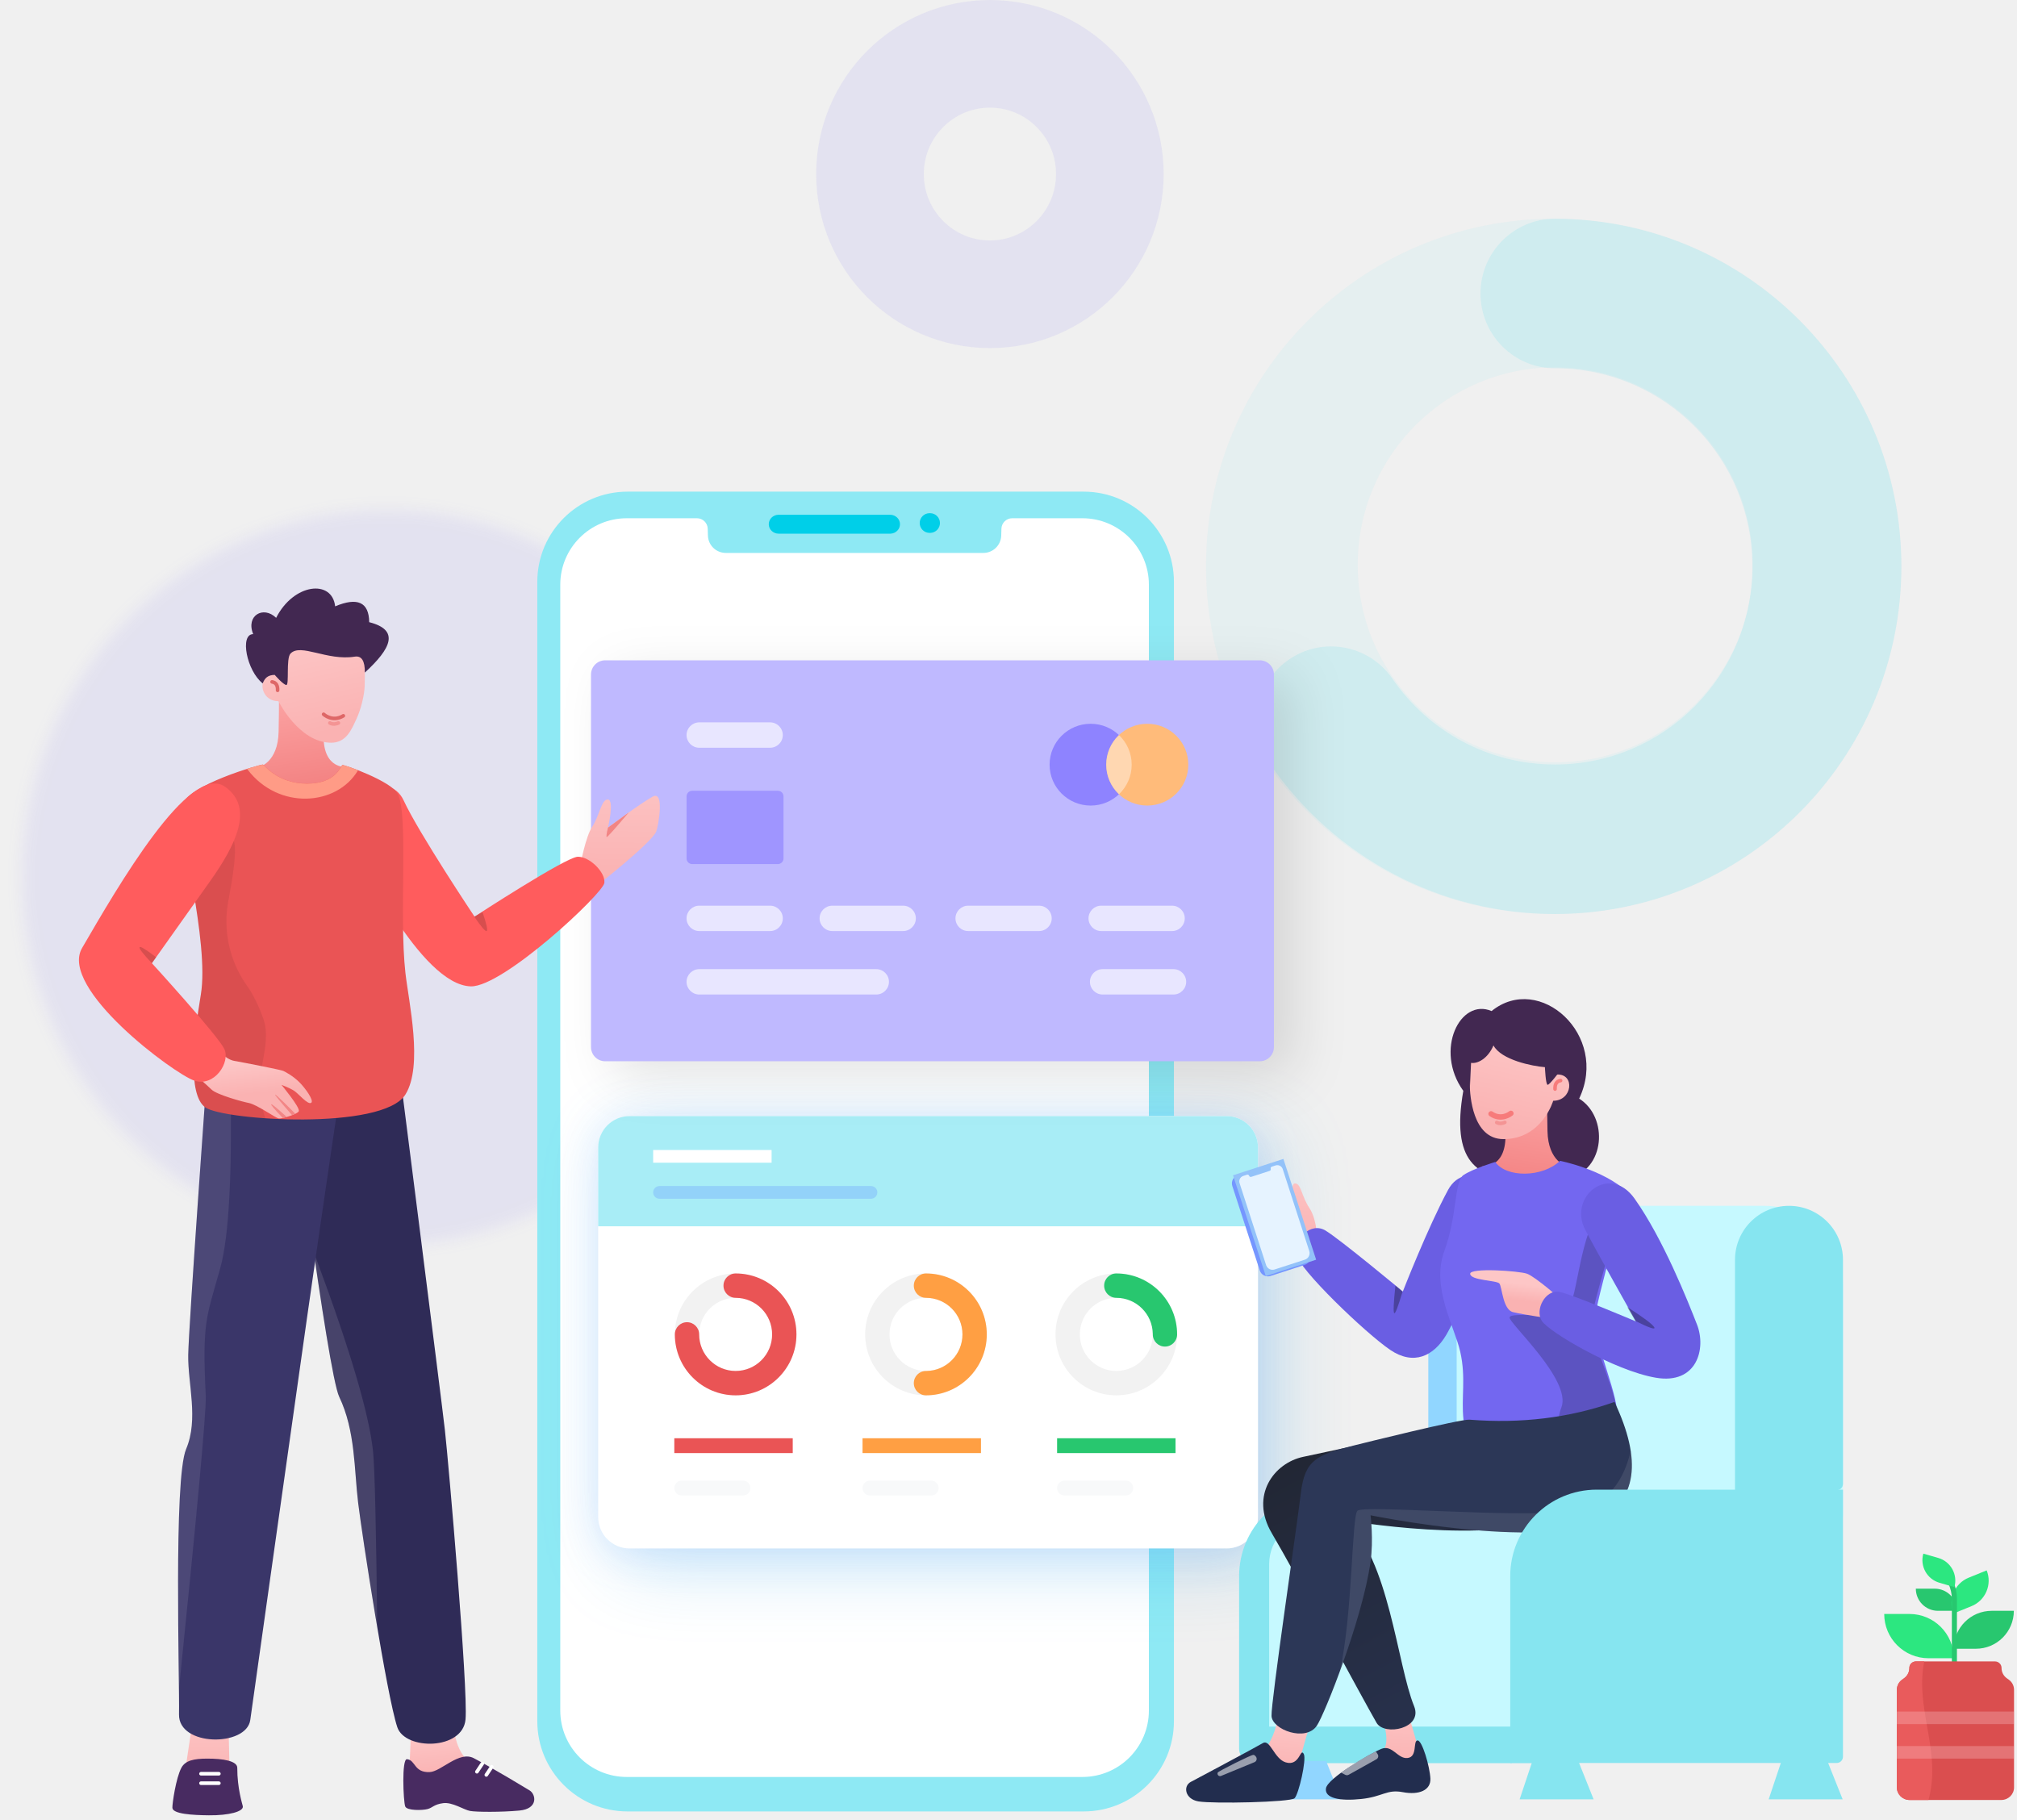
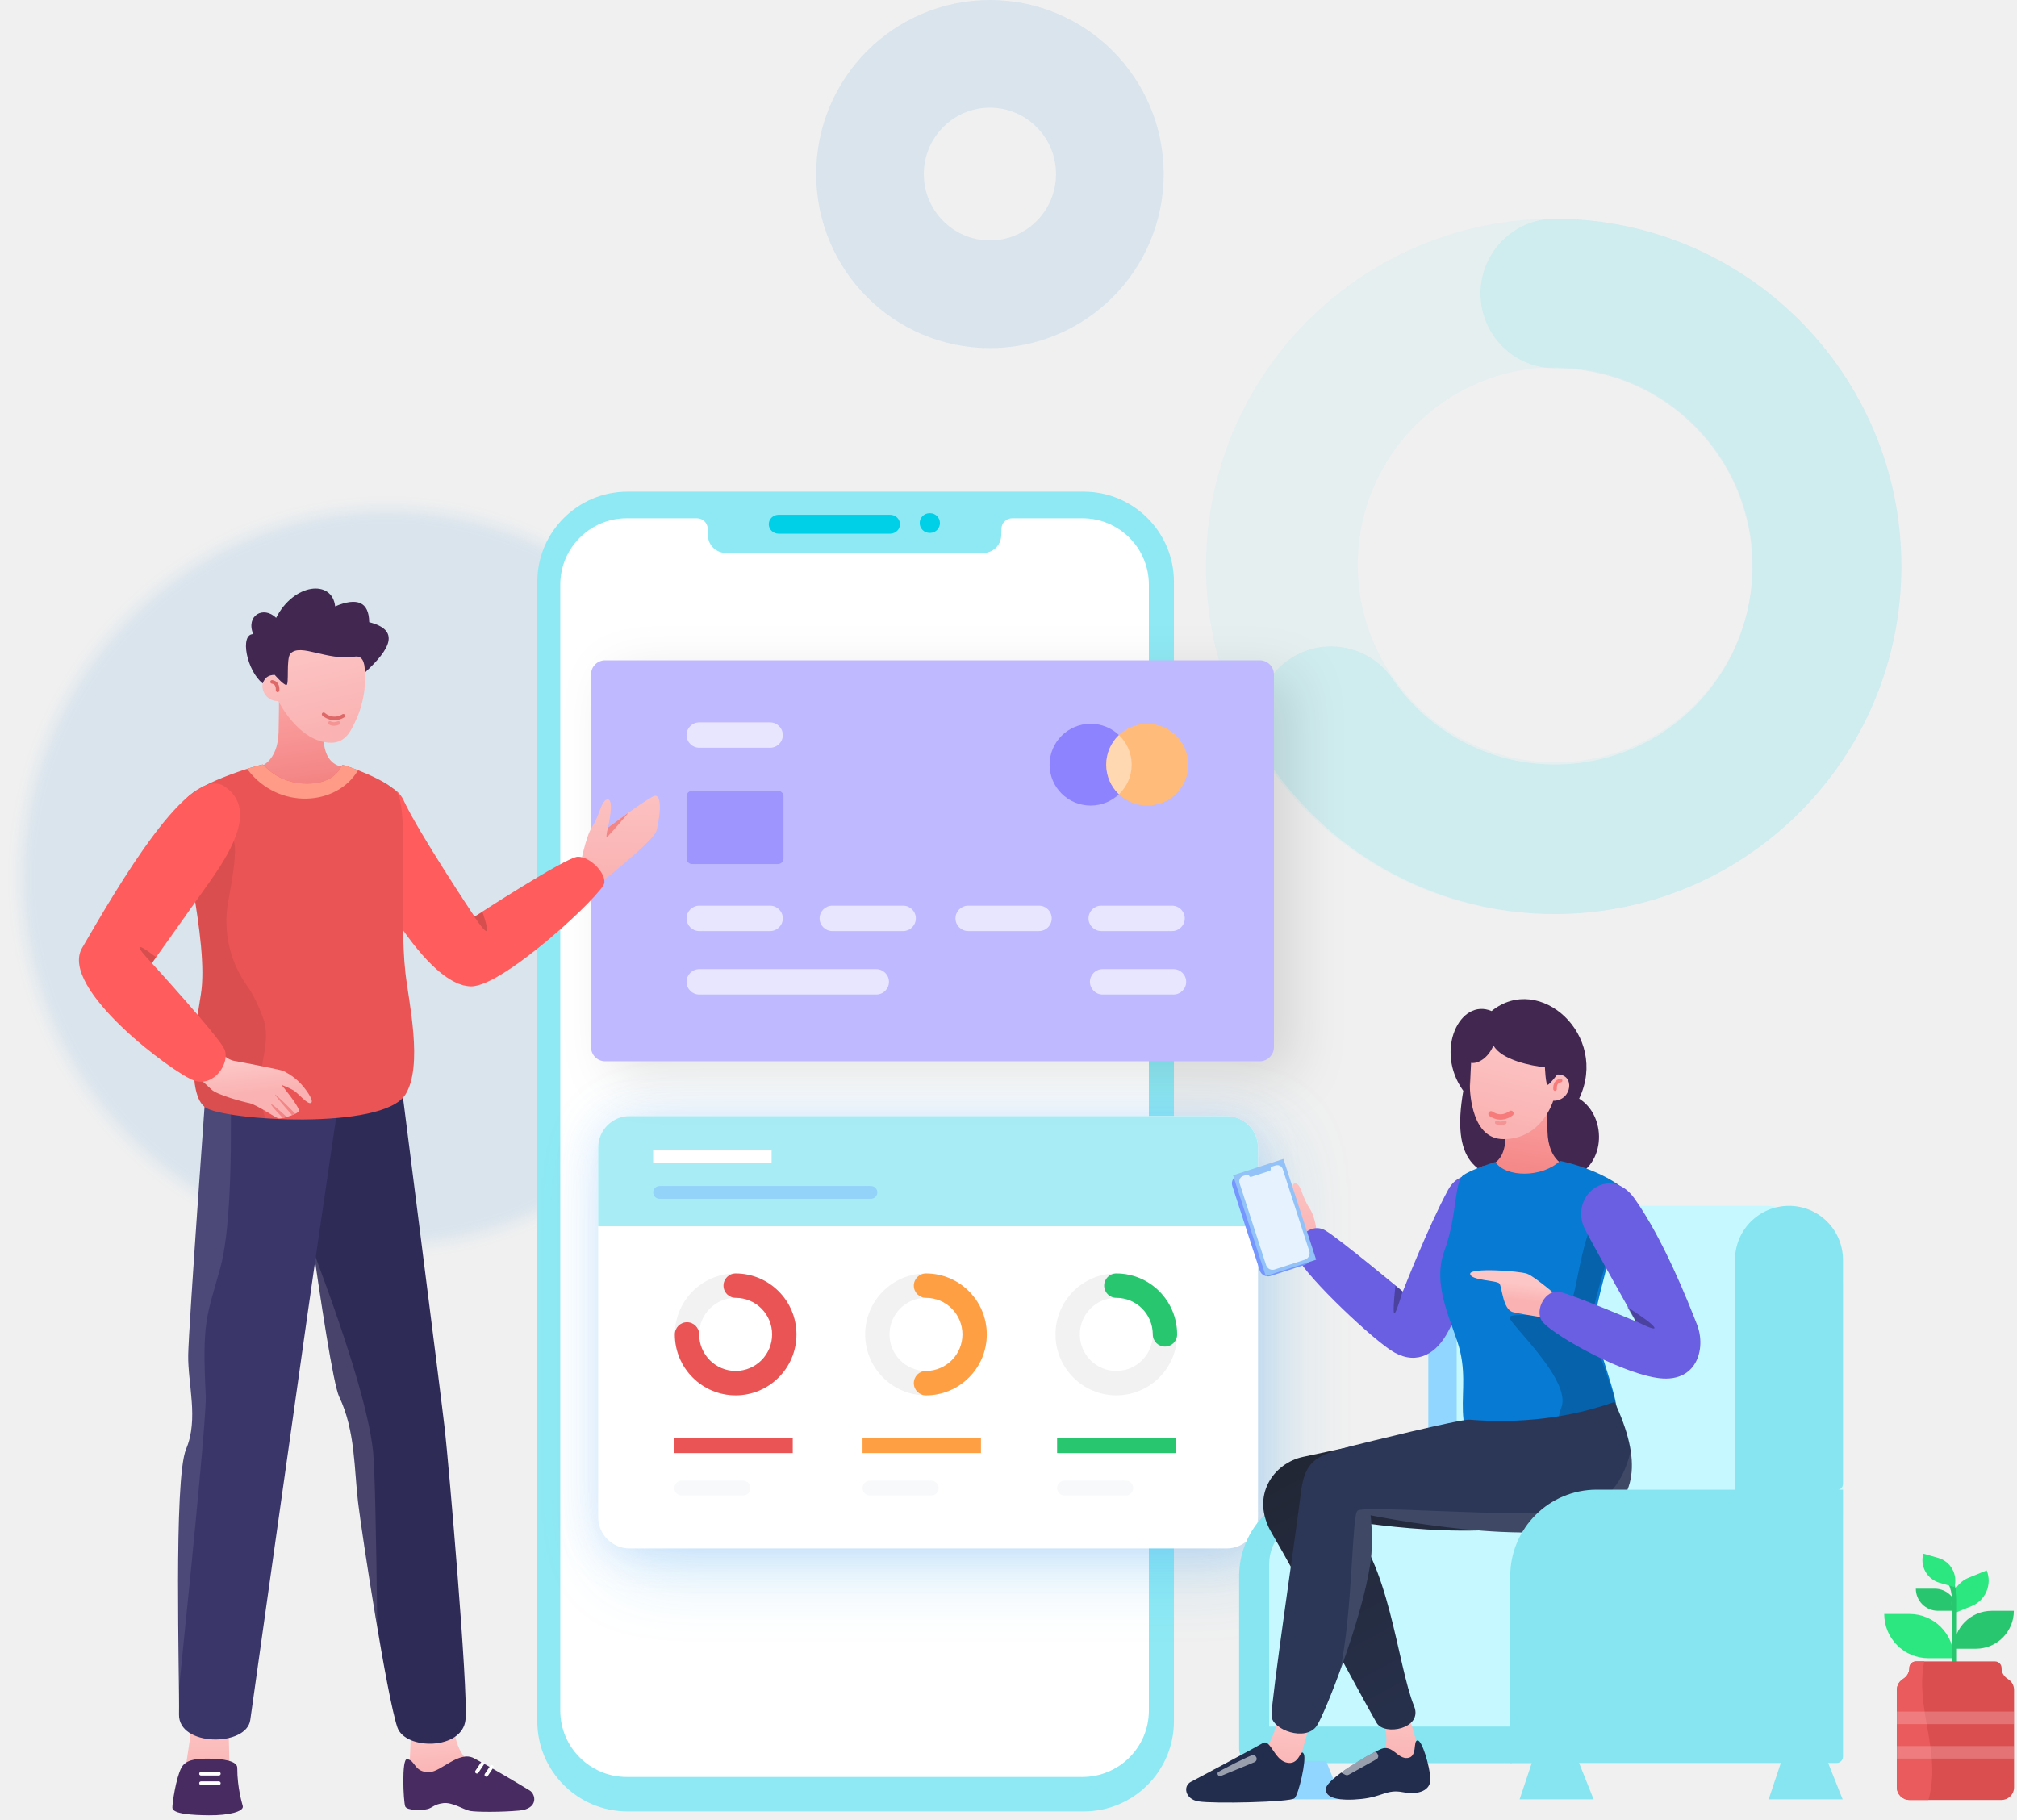
<svg xmlns="http://www.w3.org/2000/svg" xmlns:xlink="http://www.w3.org/1999/xlink" width="562px" height="507px" viewBox="0 0 562 507" version="1.1">
  <defs>
    <filter x="-2.9%" y="-2.9%" width="105.9%" height="105.9%" filterUnits="objectBoundingBox" id="filter-1">
      <feGaussianBlur stdDeviation="2" in="SourceGraphic" />
    </filter>
    <path d="M18.522,0 L38.087,0 C39.71,5.90024691e-16 41.039,1.291 41.086,2.913 L41.142,4.831 C41.219,7.521 43.423,9.661 46.114,9.661 L117.894,9.661 C120.585,9.661 122.788,7.521 122.866,4.831 L122.921,2.913 C122.968,1.291 124.297,2.07451057e-15 125.92,0 L145.486,0 C155.715,-2.00502105e-14 164.008,8.293 164.008,18.522 L164.008,332.223 C164.008,342.452 155.715,350.745 145.486,350.745 L18.522,350.745 C8.293,350.745 -2.29997126e-15,342.452 0,332.223 L0,18.522 C-4.8054561e-15,8.293 8.293,-8.77902741e-15 18.522,0 Z" id="path-2" />
    <path d="M8.757,0 L175.092,0 C179.928,-1.80700981e-14 183.848,3.921 183.848,8.757 L183.848,111.729 C183.848,116.565 179.928,120.486 175.092,120.486 L8.757,120.486 C3.921,120.486 -1.00658751e-14,116.565 0,111.729 L0,8.757 C-5.92265936e-16,3.921 3.921,4.44111258e-15 8.757,0 Z" id="path-4" />
    <filter x="-15.0%" y="-22.8%" width="135.4%" height="153.9%" filterUnits="objectBoundingBox" id="filter-6">
      <feOffset dx="5" dy="5" in="SourceAlpha" result="shadowOffsetOuter1" />
      <feGaussianBlur stdDeviation="10" in="shadowOffsetOuter1" result="shadowBlurOuter1" />
      <feColorMatrix values="0 0 0 0 0.076   0 0 0 0 0.583   0 0 0 0 0.879  0 0 0 0.229 0" type="matrix" in="shadowBlurOuter1" result="shadowMatrixOuter1" />
      <feOffset dx="0" dy="1" in="SourceAlpha" result="shadowOffsetOuter2" />
      <feGaussianBlur stdDeviation="5.5" in="shadowOffsetOuter2" result="shadowBlurOuter2" />
      <feColorMatrix values="0 0 0 0 0.504   0 0 0 0 0.7   0 0 0 0 1  0 0 0 0.234 0" type="matrix" in="shadowBlurOuter2" result="shadowMatrixOuter2" />
      <feMerge>
        <feMergeNode in="shadowMatrixOuter1" />
        <feMergeNode in="shadowMatrixOuter2" />
      </feMerge>
    </filter>
    <path d="M3.944,0 L186.337,0 C188.515,0 190.281,1.771 190.281,3.955 L190.281,107.769 C190.281,109.953 188.515,111.723 186.337,111.723 L3.944,111.723 C1.766,111.723 0,109.953 0,107.769 L0,3.955 C0,1.771 1.766,0 3.944,0 Z" id="path-7" />
    <filter x="-9.5%" y="-17.9%" width="125.2%" height="143.0%" filterUnits="objectBoundingBox" id="filter-8">
      <feOffset dx="6" dy="4" in="SourceAlpha" result="shadowOffsetOuter1" />
      <feGaussianBlur stdDeviation="7" in="shadowOffsetOuter1" result="shadowBlurOuter1" />
      <feColorMatrix values="0 0 0 0 0.019   0 0 0 0 0.019   0 0 0 0 0.019  0 0 0 0.11 0" type="matrix" in="shadowBlurOuter1" />
    </filter>
    <linearGradient x1="42.314%" y1="12.631%" x2="50%" y2="69.62%" id="linearGradient-9">
      <stop stop-color="#FDC6C6" offset="0%" />
      <stop stop-color="#FAB2B2" offset="100%" />
    </linearGradient>
    <linearGradient x1="46.204%" y1="-28.186%" x2="50%" y2="91.05%" id="linearGradient-10">
      <stop stop-color="#FDC6C6" offset="0%" />
      <stop stop-color="#FAB2B2" offset="100%" />
    </linearGradient>
    <linearGradient x1="44.814%" y1="-28.186%" x2="62.813%" y2="121.547%" id="linearGradient-11">
      <stop stop-color="#FFAFAF" offset="0%" />
      <stop stop-color="#F07777" offset="100%" />
    </linearGradient>
    <linearGradient x1="31.713%" y1="-6.922%" x2="55.144%" y2="91.239%" id="linearGradient-12">
      <stop stop-color="#FDC6C6" offset="0%" />
      <stop stop-color="#FAB2B2" offset="100%" />
    </linearGradient>
    <linearGradient x1="45.013%" y1="-28.186%" x2="50%" y2="91.05%" id="linearGradient-13">
      <stop stop-color="#FDC6C6" offset="0%" />
      <stop stop-color="#FAB2B2" offset="100%" />
    </linearGradient>
    <linearGradient x1="42.314%" y1="21.16%" x2="50%" y2="65.142%" id="linearGradient-14">
      <stop stop-color="#FDC6C6" offset="0%" />
      <stop stop-color="#FAB2B2" offset="100%" />
    </linearGradient>
    <linearGradient x1="45.136%" y1="-28.186%" x2="62.017%" y2="121.547%" id="linearGradient-15">
      <stop stop-color="#FFAFAF" offset="0%" />
      <stop stop-color="#F07777" offset="100%" />
    </linearGradient>
    <linearGradient x1="31.713%" y1="-6.211%" x2="55.144%" y2="90.724%" id="linearGradient-16">
      <stop stop-color="#FDC6C6" offset="0%" />
      <stop stop-color="#FAB2B2" offset="100%" />
    </linearGradient>
    <linearGradient x1="42.314%" y1="-3.865%" x2="50%" y2="78.281%" id="linearGradient-17">
      <stop stop-color="#FDC6C6" offset="0%" />
      <stop stop-color="#FAB2B2" offset="100%" />
    </linearGradient>
    <linearGradient x1="28.503%" y1="98.647%" x2="77.061%" y2="9.201%" id="linearGradient-18">
      <stop stop-color="#28324F" offset="0%" />
      <stop stop-color="#222735" offset="100%" />
    </linearGradient>
    <linearGradient x1="44.36%" y1="-28.186%" x2="50%" y2="91.05%" id="linearGradient-19">
      <stop stop-color="#FDC6C6" offset="0%" />
      <stop stop-color="#FAB2B2" offset="100%" />
    </linearGradient>
    <linearGradient x1="42.314%" y1="28.061%" x2="50%" y2="61.519%" id="linearGradient-20">
      <stop stop-color="#FDC6C6" offset="0%" />
      <stop stop-color="#FAB2B2" offset="100%" />
    </linearGradient>
    <linearGradient x1="42.314%" y1="8.533%" x2="50%" y2="71.772%" id="linearGradient-21">
      <stop stop-color="#FDC6C6" offset="0%" />
      <stop stop-color="#FAB2B2" offset="100%" />
    </linearGradient>
    <path d="M5.338,0 L27.313,0 C28.339,0 29.171,0.815 29.171,1.82 L29.171,1.872 C29.171,2.984 29.712,4.03 30.626,4.688 L31.196,5.099 C32.111,5.757 32.651,6.803 32.651,7.915 L32.651,35.125 C32.651,37.055 31.053,38.62 29.082,38.62 L3.568,38.62 C1.598,38.62 1.64410348e-13,37.055 1.64410348e-13,35.125 L1.64410348e-13,7.915 C1.64410348e-13,6.803 0.54,5.757 1.455,5.099 L2.024,4.688 C2.878,4.074 3.405,3.122 3.472,2.094 L3.479,1.82 C3.479,0.815 4.311,0 5.338,0 Z" id="path-22" />
  </defs>
  <g id="📝-Pages-New" stroke="none" stroke-width="1" fill="none" fill-rule="evenodd">
    <g id="Error" transform="translate(-436, -279)">
      <g id="Illustration" transform="translate(442, 294)">
        <g id="Shape">
-           <ellipse id="Oval" fill="#7367F0" opacity="0.1" filter="url(#filter-1)" cx="101.745" cy="229.5" rx="101.745" ry="102.5" />
+           <ellipse id="Oval" fill="#077AD3" opacity="0.1" filter="url(#filter-1)" cx="101.745" cy="229.5" rx="101.745" ry="102.5" />
          <path d="M426.906,45.956 C373.404,45.956 330.032,89.326 330.032,142.826 C330.032,196.326 373.404,239.696 426.906,239.696 C480.408,239.696 523.78,196.326 523.78,142.826 C523.78,89.326 480.408,45.956 426.906,45.956 Z M427.346,87.346 C457.745,87.346 482.388,111.988 482.388,142.386 C482.388,172.784 457.745,197.426 427.346,197.426 C396.947,197.426 372.304,172.784 372.304,142.386 C372.304,111.988 396.947,87.346 427.346,87.346 Z" id="Oval" fill="#00CFE8" fill-rule="nonzero" opacity="0.05" />
-           <ellipse id="Oval" stroke="#7367F0" stroke-width="30" opacity="0.1" cx="269.823" cy="33.5" rx="33.416" ry="33.5" />
+           <ellipse id="Oval" stroke="#077AD3" stroke-width="30" opacity="0.1" cx="269.823" cy="33.5" rx="33.416" ry="33.5" />
          <path d="M427.271,45.956 C480.572,45.956 523.78,89.326 523.78,142.826 C523.78,196.326 480.572,239.696 427.271,239.696 C395.161,239.696 365.687,223.816 347.797,197.796 C341.287,188.326 343.657,175.352 353.091,168.817 C362.43,162.348 375.192,164.615 381.764,173.849 L381.961,174.131 C392.182,188.997 408.951,198.032 427.271,198.032 C457.647,198.032 482.271,173.315 482.271,142.826 C482.271,112.642 458.137,88.116 428.181,87.628 L427.271,87.621 C415.809,87.621 406.517,78.294 406.517,66.788 C406.517,55.283 415.809,45.956 427.271,45.956 Z" id="Path" fill="#00CFE8" fill-rule="nonzero" opacity="0.1" />
        </g>
        <g id="Mobile-Banking-App" transform="translate(16, 122)">
          <g id="Phone3" transform="translate(127.7104, 0)">
            <path d="M25.137,0 L152.247,0 C166.13,-2.55022564e-15 177.384,11.254 177.384,25.137 L177.384,342.625 C177.384,356.508 166.13,367.762 152.247,367.762 L25.137,367.762 C11.254,367.762 -2.32880507e-14,356.508 -2.49882011e-14,342.625 L-2.49882011e-14,25.137 C-2.66883515e-14,11.254 11.254,2.55022564e-15 25.137,0 Z" id="Rectangle" fill="#8EE9F4" />
            <g id="Group-48" transform="translate(6.397456, 7.41094)">
              <mask id="mask-3" fill="white">
                <use xlink:href="#path-2" />
              </mask>
              <use id="Rectangle" fill="#FFFFFF" xlink:href="#path-2" />
              <ellipse id="Oval" fill-opacity="0.549" fill="#E97EFF" mask="url(#mask-3)" cx="62.18" cy="213.477" rx="14.067" ry="14.053" />
              <path d="M24.589,60.217 L140.653,60.217 C143.199,60.217 145.264,62.281 145.264,64.828 C145.264,67.374 143.199,69.439 140.653,69.439 L24.589,69.439 C22.043,69.439 19.978,67.374 19.978,64.828 C19.978,62.281 22.043,60.217 24.589,60.217 Z" id="Rectangle" fill-opacity="0.549" fill="#E97EFF" mask="url(#mask-3)" />
            </g>
            <path d="M98.307,6.438 C99.824,6.438 101.054,7.618 101.054,9.073 C101.054,10.496 99.878,11.655 98.408,11.706 L98.307,11.708 L67.24,11.708 C65.722,11.708 64.492,10.528 64.492,9.073 C64.492,7.65 65.668,6.491 67.139,6.44 L67.24,6.438 L98.307,6.438 Z" id="Path" fill="#00CFE8" fill-rule="nonzero" />
            <path d="M109.441,5.999 C110.958,5.999 112.188,7.228 112.188,8.744 C112.188,10.226 111.012,11.434 109.542,11.487 L109.441,11.488 L109.297,11.488 C107.779,11.488 106.549,10.26 106.549,8.744 C106.549,7.262 107.725,6.054 109.196,6.001 L109.297,5.999 L109.441,5.999 Z" id="Path" fill="#00CFE8" fill-rule="nonzero" />
          </g>
          <g id="BoardPieChart" transform="translate(144.6719, 174)">
            <mask id="mask-5" fill="white">
              <use xlink:href="#path-4" />
            </mask>
            <g id="Rectangle">
              <use fill="black" fill-opacity="1" filter="url(#filter-6)" xlink:href="#path-4" />
              <use fill="#FFFFFF" fill-rule="evenodd" xlink:href="#path-4" />
            </g>
            <polygon id="Rectangle" fill="#A8EDF6" mask="url(#mask-5)" points="-4.125 -4.725 188.562 -4.725 188.562 30.712 -4.125 30.712" />
            <path d="M17.093,19.49 L76.01,19.49 C76.989,19.49 77.782,20.284 77.782,21.262 C77.782,22.241 76.989,23.034 76.01,23.034 L17.093,23.034 C16.114,23.034 15.321,22.241 15.321,21.262 C15.321,20.284 16.114,19.49 17.093,19.49 Z" id="Rectangle" fill="#6FA3FF" opacity="0.366" mask="url(#mask-5)" />
            <rect id="Rectangle" fill="#FFFFFF" mask="url(#mask-5)" x="15.321" y="9.45" width="32.998" height="3.544" />
            <rect id="Rectangle" fill="#EA5455" mask="url(#mask-5)" x="21.213" y="89.774" width="32.998" height="4.134" />
            <path d="M23.28,101.586 L40.359,101.586 C41.501,101.586 42.427,102.512 42.427,103.653 C42.427,104.795 41.501,105.72 40.359,105.72 L23.28,105.72 C22.139,105.72 21.213,104.795 21.213,103.653 C21.213,102.512 22.139,101.586 23.28,101.586 Z" id="Rectangle" fill="#F8F9FA" mask="url(#mask-5)" />
            <rect id="Rectangle" fill="#FF9F43" fill-rule="nonzero" mask="url(#mask-5)" x="73.657" y="89.774" width="32.998" height="4.134" />
            <path d="M75.724,101.586 L92.803,101.586 C93.945,101.586 94.87,102.512 94.87,103.653 C94.87,104.795 93.945,105.72 92.803,105.72 L75.724,105.72 C74.583,105.72 73.657,104.795 73.657,103.653 C73.657,102.512 74.583,101.586 75.724,101.586 Z" id="Rectangle" fill="#F8F9FA" mask="url(#mask-5)" />
            <rect id="Rectangle" fill="#28C76F" mask="url(#mask-5)" x="127.869" y="89.774" width="32.998" height="4.134" />
            <path d="M129.936,101.586 L147.015,101.586 C148.157,101.586 149.082,102.512 149.082,103.653 C149.082,104.795 148.157,105.72 147.015,105.72 L129.936,105.72 C128.794,105.72 127.869,104.795 127.869,103.653 C127.869,102.512 128.794,101.586 129.936,101.586 Z" id="Rectangle" fill="#F8F9FA" mask="url(#mask-5)" />
            <g id="Group-37" mask="url(#mask-5)">
              <g transform="translate(21.21326, 46.65873)" id="Group-5">
                <g transform="translate(0.147314, 0.147654)" />
              </g>
            </g>
            <g id="Group-3" mask="url(#mask-5)">
              <g transform="translate(127.4269, 43.8533)">
                <path d="M16.941,33.96 C26.297,33.96 33.882,26.358 33.882,16.98 C33.882,7.602 26.297,0 16.941,0 C7.585,0 0,7.602 0,16.98 C0,26.358 7.585,33.96 16.941,33.96 Z M16.941,27.168 C11.327,27.168 6.776,22.607 6.776,16.98 C6.776,11.353 11.327,6.792 16.941,6.792 C22.555,6.792 27.106,11.353 27.106,16.98 C27.106,22.607 22.555,27.168 16.941,27.168 Z" id="Oval" fill="#F2F2F2" />
                <path d="M33.882,16.98 C33.882,7.602 26.297,0 16.941,0 C15.07,0 13.553,1.52 13.553,3.396 C13.553,5.272 15.07,6.792 16.941,6.792 C22.491,6.792 27.002,11.25 27.104,16.789 L27.106,16.98 C27.106,18.856 28.623,20.376 30.494,20.376 C32.365,20.376 33.882,18.856 33.882,16.98 Z" id="Path" fill="#28C76F" />
              </g>
            </g>
            <g id="Group-4" mask="url(#mask-5)">
              <g transform="translate(74.39373, 43.8533)">
                <path d="M16.941,33.96 C26.297,33.96 33.882,26.358 33.882,16.98 C33.882,7.602 26.297,0 16.941,0 C7.585,0 0,7.602 0,16.98 C0,26.358 7.585,33.96 16.941,33.96 Z M16.941,27.168 C11.327,27.168 6.776,22.607 6.776,16.98 C6.776,11.353 11.327,6.792 16.941,6.792 C22.555,6.792 27.106,11.353 27.106,16.98 C27.106,22.607 22.555,27.168 16.941,27.168 Z" id="Oval" fill="#F2F2F2" fill-rule="evenodd" />
                <path d="M16.941,33.96 C26.297,33.96 33.882,26.358 33.882,16.98 C33.882,7.602 26.297,0 16.941,0 C15.07,0 13.553,1.52 13.553,3.396 C13.553,5.272 15.07,6.792 16.941,6.792 C22.555,6.792 27.106,11.353 27.106,16.98 C27.106,22.543 22.658,27.065 17.132,27.167 L16.941,27.168 C15.07,27.168 13.553,28.689 13.553,30.564 C13.553,32.44 15.07,33.96 16.941,33.96 Z" id="Path" fill="#FF9F43" fill-rule="nonzero" />
              </g>
            </g>
            <g id="Group-6" mask="url(#mask-5)">
              <g transform="translate(21.36058, 43.8533)">
                <path d="M16.941,33.96 C26.297,33.96 33.882,26.358 33.882,16.98 C33.882,7.602 26.297,0 16.941,0 C7.585,0 0,7.602 0,16.98 C0,26.358 7.585,33.96 16.941,33.96 Z M16.941,27.168 C11.327,27.168 6.776,22.607 6.776,16.98 C6.776,11.353 11.327,6.792 16.941,6.792 C22.555,6.792 27.106,11.353 27.106,16.98 C27.106,22.607 22.555,27.168 16.941,27.168 Z" id="Oval" fill="#F2F2F2" />
                <path d="M0,16.98 C0,26.358 7.585,33.96 16.941,33.96 C26.297,33.96 33.882,26.358 33.882,16.98 C33.882,7.602 26.297,0 16.941,0 C15.07,0 13.553,1.52 13.553,3.396 C13.553,5.272 15.07,6.792 16.941,6.792 C22.555,6.792 27.106,11.353 27.106,16.98 C27.106,22.607 22.555,27.168 16.941,27.168 C11.327,27.168 6.776,22.607 6.776,16.98 C6.776,15.105 5.259,13.584 3.388,13.584 C1.517,13.584 0,15.105 0,16.98 Z" id="Path" fill="#EA5455" />
              </g>
            </g>
          </g>
          <g id="VisaCard2" transform="translate(142.6764, 47)">
            <g id="Rectangle">
              <use fill="black" fill-opacity="1" filter="url(#filter-8)" xlink:href="#path-7" />
              <use fill="#BFB9FF" fill-rule="evenodd" xlink:href="#path-7" />
            </g>
            <g id="Group-46" transform="translate(26.61962, 16.69957)">
              <g id="Group-45" transform="translate(0, 0.982327)">
                <g id="Group-43" transform="translate(101.1545, 0)">
                  <ellipse id="Oval" fill="#8E83FF" cx="11.437" cy="11.395" rx="11.437" ry="11.395" />
                  <ellipse id="Oval-Copy-10" fill="#FFBB7A" cx="27.211" cy="11.395" rx="11.437" ry="11.395" />
                  <path d="M19.22,3.243 L19.325,3.145 C21.511,5.22 22.873,8.149 22.873,11.395 C22.873,14.641 21.511,17.57 19.325,19.645 C17.137,17.571 15.775,14.641 15.775,11.395 C15.775,8.2 17.094,5.312 19.22,3.243 L19.325,3.145 L19.22,3.243 Z" id="Path" fill-opacity="0.416" fill="#FFFFFF" />
                </g>
                <path d="M1.577,18.664 L25.437,18.664 C26.308,18.664 27.014,19.368 27.014,20.236 L27.014,37.525 C27.014,38.393 26.308,39.097 25.437,39.097 L1.577,39.097 C0.706,39.097 4.37832775e-14,38.393 4.37832775e-14,37.525 L4.37832775e-14,20.236 C4.37832775e-14,19.368 0.706,18.664 1.577,18.664 Z" id="Rectangle" fill="#9F95FF" />
              </g>
              <g id="Group-44" transform="translate(0, 0.589397)" fill="#FFFFFF" fill-opacity="0.647">
                <path d="M3.549,51.081 L23.268,51.081 C25.228,51.081 26.817,52.664 26.817,54.617 C26.817,56.57 25.228,58.154 23.268,58.154 L3.549,58.154 C1.589,58.154 -9.10692171e-14,56.57 -9.10692171e-14,54.617 C-9.10692171e-14,52.664 1.589,51.081 3.549,51.081 Z" id="Rectangle" />
                <path d="M3.549,68.763 L52.845,68.763 C54.805,68.763 56.394,70.346 56.394,72.299 C56.394,74.252 54.805,75.836 52.845,75.836 L3.549,75.836 C1.589,75.836 -8.7566555e-14,74.252 -8.7566555e-14,72.299 C-8.7566555e-14,70.346 1.589,68.763 3.549,68.763 Z" id="Rectangle" />
                <path d="M115.943,68.763 L135.661,68.763 C137.622,68.763 139.211,70.346 139.211,72.299 C139.211,74.252 137.622,75.836 135.661,75.836 L115.943,75.836 C113.983,75.836 112.394,74.252 112.394,72.299 C112.394,70.346 113.983,68.763 115.943,68.763 Z" id="Rectangle" />
                <path d="M3.549,0 L23.268,0 C25.228,0 26.817,1.583 26.817,3.536 C26.817,5.489 25.228,7.073 23.268,7.073 L3.549,7.073 C1.589,7.073 0,5.489 0,3.536 C0,1.583 1.589,0 3.549,0 Z" id="Rectangle" />
                <path d="M40.62,51.081 L60.338,51.081 C62.298,51.081 63.887,52.664 63.887,54.617 C63.887,56.57 62.298,58.154 60.338,58.154 L40.62,58.154 C38.659,58.154 37.07,56.57 37.07,54.617 C37.07,52.664 38.659,51.081 40.62,51.081 Z" id="Rectangle-Copy-38" />
                <path d="M78.479,51.081 L98.197,51.081 C100.157,51.081 101.746,52.664 101.746,54.617 C101.746,56.57 100.157,58.154 98.197,58.154 L78.479,58.154 C76.518,58.154 74.929,56.57 74.929,54.617 C74.929,52.664 76.518,51.081 78.479,51.081 Z" id="Rectangle-Copy-39" />
                <path d="M115.549,51.081 L135.267,51.081 C137.227,51.081 138.816,52.664 138.816,54.617 C138.816,56.57 137.227,58.154 135.267,58.154 L115.549,58.154 C113.589,58.154 112,56.57 112,54.617 C112,52.664 113.589,51.081 115.549,51.081 Z" id="Rectangle-Copy-40" />
              </g>
            </g>
          </g>
          <g id="Men1.1" transform="translate(0, 27)">
            <g id="LLeg" transform="translate(58.5127, 131.4736)">
              <path d="M45.86,184.217 C45.86,184.217 45.724,192.9 51.056,195.984 C56.388,199.069 64.65,204.8 64.65,204.8 L33.223,205.865 L34.119,184.139 L45.86,184.217 Z" id="Path" fill="url(#linearGradient-9)" />
              <path d="M32.892,194.731 C35.322,194.982 34.791,198.497 39.2,198.326 C42.413,198.201 47.424,192.275 51.546,194.47 C57.837,197.82 65.214,202.338 67.023,203.413 C68.832,204.49 69.547,208.547 64.202,209.045 C59.09,209.521 52.191,209.468 50.462,209.153 C48.734,208.838 45.528,206.634 42.948,206.986 C40.369,207.339 40.075,208.228 38.634,208.622 C37.192,209.016 32.841,209.101 32.39,207.886 C31.872,206.492 31.353,194.573 32.892,194.731 Z" id="Path" fill="#482B61" />
              <path d="M30.456,-1.74975703e-14 C30.456,-1.74975703e-14 42.444,94.099 43.447,102.998 C44.449,111.898 49.952,175.205 49.199,183.65 C48.432,192.25 32.344,192.296 30.186,185.808 C27.232,176.926 20.404,132.541 19.274,123.272 C18.145,114.003 18.542,103.242 14.003,93.751 C10.753,86.956 -3.0465246e-14,2.413 -3.0465246e-14,2.413 L30.456,-1.74975703e-14 Z" id="Path" fill="#2F2B57" />
              <path d="M23.41,108.74 L23.452,109.164 C23.91,114.079 24.294,130.36 24.603,158.008 L23.913,153.878 C21.749,140.784 19.828,127.813 19.274,123.272 C18.169,114.196 18.526,103.69 14.28,94.346 L14.003,93.751 C12.573,90.761 9.689,72.711 6.908,53.437 L7.782,55.775 C17.065,80.742 22.275,98.398 23.41,108.74 Z" id="Path" fill-opacity="0.192" fill="#FFFFFF" opacity="0.591" />
              <line x1="53.869" y1="195.981" x2="52.366" y2="198.23" id="Path-10" stroke="#FFFFFF" stroke-linecap="round" />
              <line x1="56.495" y1="196.86" x2="54.991" y2="199.11" id="Path-10" stroke="#FFFFFF" stroke-linecap="round" />
            </g>
            <g id="RLeg" transform="translate(25.69442, 133.7766)">
              <polygon id="Path" fill="url(#linearGradient-10)" points="5.654 183.906 2.842 202.896 16.435 202.827 15.99 183.553" />
              <path d="M0.337,205.968 C0.291,204.86 1.323,197.674 2.842,194.829 C3.943,192.765 6.386,192.281 9.96,192.267 C14.57,192.249 18.422,192.946 18.417,194.829 C18.401,200.589 19.861,205.019 19.96,205.526 C20.248,207.011 16.125,208.119 10.493,208.063 C5.884,208.017 0.408,207.696 0.337,205.968 Z" id="Path" fill="#482B61" />
              <path d="M47.865,0.787 C47.865,0.787 41.632,42.784 37.86,69.357 C34.152,95.469 23.173,173.355 22.038,181.509 C20.997,188.994 1.985,188.994 2.185,179.929 C2.385,170.864 0.625,114.376 4.165,106.012 C7.705,97.649 4.623,87.915 4.752,79.79 C4.881,71.665 9.972,1.33 9.972,1.33 L47.865,0.787 Z" id="Path" fill="#3A3669" />
              <path d="M13.768,55.248 L13.47,56.328 C9.861,69.296 8.616,70.464 9.638,91.147 L9.649,91.567 C9.685,96.771 7.21,123.698 2.225,172.349 L2.203,169.325 C2.028,149.477 1.297,113.592 4.075,106.237 L4.165,106.012 C7.705,97.649 4.623,87.915 4.752,79.79 C4.881,71.665 9.972,1.33 9.972,1.33 L16.475,1.236 L16.542,4.458 C17.01,29.62 16.085,46.549 13.768,55.248 L13.768,55.248 Z" id="Path" fill-opacity="0.192" fill="#FFFFFF" opacity="0.462" />
              <line x1="8.313" y1="196.479" x2="13.289" y2="196.479" id="Path-9" stroke="#FFFFFF" stroke-linecap="round" />
              <line x1="8.313" y1="199.118" x2="13.289" y2="199.118" id="Path-9" stroke="#FFFFFF" stroke-linecap="round" />
            </g>
            <g id="Head" transform="translate(46.01984, 0)">
              <path d="M4.223,49.711 C4.223,49.711 9.43,48.483 9.611,39.907 C9.792,31.331 9.665,28.404 9.665,28.404 L22.01,28.196 C22.01,28.196 22.135,37.754 22.136,41.211 C22.141,50.495 28.578,49.711 28.578,49.711 C28.578,49.711 27.24,57.24 16.847,57.827 C8.732,58.287 4.223,49.711 4.223,49.711 Z" id="Path" fill="url(#linearGradient-11)" />
              <g id="Head1" transform="translate(0.513241, 0)">
                <path d="M8.018,24.069 C2.901,23.87 3.736,31.399 9.051,31.389 C9.051,31.389 14.763,42.933 23.732,42.963 C28.052,42.977 29.462,39.11 30.757,36.395 C32.052,33.68 33.002,29.618 33.081,27.132 C33.166,24.481 33.177,15.77 33.177,15.77 L7.819,15.759 L8.018,24.069 Z" id="Path" fill="url(#linearGradient-12)" />
                <path d="M23.37,37.586 C24.177,37.927 25.074,37.728 25.743,37.337" id="Path" stroke="#F49494" stroke-linecap="round" transform="translate(24.55681, 37.54876) rotate(6) translate(-24.55681, -37.54876) " />
                <path d="M8.529,28.493 C8.852,27.328 8.711,26.311 7.56,25.848" id="Path-8" stroke="#DE6767" stroke-linecap="round" transform="translate(8.119765, 27.17047) rotate(-13) translate(-8.119765, -27.17047) " />
                <path d="M8.018,24.069 C8.018,24.069 10.371,26.799 11.241,26.874 C12.112,26.949 11.119,19.487 12.401,18.128 C15.217,15.14 22.574,20.216 30.311,18.976 C32.222,18.67 33.16,20.15 33.126,23.415 C40.358,16.786 42.98,11.557 34.338,9.373 C34.269,3.763 31.058,2.355 24.849,4.957 C24.019,-2.622 13.291,-1.478 8.408,8.164 C4.873,4.707 -0.095,7.498 2.014,12.699 C-1.792,12.699 0.191,22.925 4.676,26.439 C5.211,24.904 6.189,24.069 8.018,24.069 Z" id="Path" fill="#422851" />
                <path d="M21.815,34.324 C21.815,34.324 23.572,37.18 27.012,36.159" id="Path" stroke="#DE6767" stroke-linecap="round" transform="translate(24.41357, 35.35145) rotate(-15) translate(-24.41357, -35.35145) " />
              </g>
            </g>
            <g id="LArm" transform="translate(75.02373, 54.90718)">
              <g id="Group-3" transform="translate(76.13706, 15.72189) rotate(4) translate(-76.13706, -15.72189) translate(65.13706, 2.221892)">
                <path d="M-6.9945718e-14,20.903 C-6.9945718e-14,20.903 0.893,12.681 2.627,9.701 C4.36,6.72 4.589,1.9 6.425,1.948 C8.26,1.997 6.968,9.757 6.968,9.757 C6.968,9.757 15.025,2.783 18.729,0.315 C22.109,-1.936 20.903,8.572 20.445,9.932 C19.355,13.172 5.027,26.111 5.027,26.111 C5.027,26.111 0.382,21.603 -6.9945718e-14,20.903 Z" id="Path" fill="url(#linearGradient-13)" />
                <path d="M6.968,9.757 C6.671,11.527 6.627,12.404 6.836,12.39 C7.045,12.375 8.915,9.963 12.444,5.155 L6.968,9.757 Z" id="Path" fill="#F28585" />
              </g>
              <path d="M15.44,4.122 C19.608,13.161 35.197,36.516 35.197,36.516 C35.197,36.516 60.742,19.861 63.992,19.826 C67.243,19.792 71.656,24.105 71.379,27.082 C71.101,30.058 43.132,56.166 34.162,55.947 C20.214,55.605 2.724,19.334 0.928,14.486 C-3.882,1.5 11.375,-4.694 15.44,4.122 Z" id="Path" fill="#FF5C5D" />
              <path d="M35.104,36.499 C37.071,39.38 38.23,40.726 38.582,40.536 C38.935,40.347 38.548,38.587 37.423,35.254 L35.104,36.499 Z" id="Path-5" fill-opacity="0.16" fill="#000000" />
            </g>
            <g id="Body" transform="translate(28.63671, 49.0406)">
              <path d="M0.131,11.435 C-1.177,17.711 7.785,49.341 5.319,64.138 C3.369,75.841 1.507,91.955 6.562,95.533 C11.708,99.175 56.008,102.067 62.322,91.955 C67.331,83.932 63.231,66.141 62.322,58.025 C60.51,41.834 63.246,13.854 60.172,8.131 C58.265,4.581 45.265,0.003 44.777,0.144 C44.288,0.286 43.14,5.317 34.92,5.317 C26.7,5.317 23.07,0.144 22.628,0.003 C22.186,-0.139 1.316,5.757 0.131,11.435 Z" id="Path" fill="#EA5455" />
              <path d="M22.607,2.99938892e-05 L22.628,0.003 C23.07,0.144 26.7,5.317 34.92,5.317 C43.14,5.317 44.288,0.286 44.777,0.144 C44.953,0.093 46.759,0.657 49.085,1.565 L49.075,1.672 C43.199,11.539 27.041,12.755 18.404,1.467 L18.208,1.206 L19.172,0.907 C20.936,0.37 22.198,0.048 22.542,0.005 L22.607,2.99938892e-05 Z" id="Path" fill="#FF9B86" />
              <path d="M0.159,15.794 L0.883,15.895 C8.567,16.994 13.073,18.732 14.402,21.111 C15.274,22.672 14.869,27.951 13.186,36.948 L13.007,37.892 C11.446,46.047 13.231,54.484 17.943,61.29 L18.208,61.666 C19.802,63.896 21.271,66.832 22.616,70.474 C25.735,78.922 19.1,86.04 23.302,98.608 L22.444,98.545 C14.634,97.947 8.317,96.774 6.562,95.533 C1.507,91.955 3.369,75.841 5.319,64.138 C7.418,51.547 1.242,26.77 0.159,15.794 Z" id="Path" fill-opacity="0.067" fill="#000000" />
            </g>
            <g id="Rarm" transform="translate(0, 54.33058)">
              <g id="Group-2" transform="translate(32.00589, 73.3703)">
                <path d="M5.768,0 C5.768,0 8.717,3.479 11.234,3.912 C13.751,4.345 24.285,6.405 24.928,6.711 C25.536,6.999 27.614,8.093 29.391,9.848 C30.931,11.37 33.594,14.976 32.701,15.596 C31.747,16.26 29.169,13.007 27.876,12.203 C26.52,11.36 24.436,10.613 24.436,10.613 C24.436,10.613 29.591,16.832 29.263,17.919 C29.024,18.712 24.64,20.066 23.703,19.964 C22.766,19.862 17.601,16.081 15.279,15.641 C13.669,15.336 6.46,13.383 4.94,11.917 C3.42,10.45 -3.48174241e-14,7.473 -3.48174241e-14,7.473 L5.768,0 Z" id="Path" fill="url(#linearGradient-14)" />
                <path d="M28.269,18.639 C24.673,15.016 22.8,13.235 22.65,13.296 C22.5,13.358 24.067,15.265 27.35,19.018 L28.269,18.639 Z" id="Path" fill="#F28585" />
                <path d="M25.865,19.532 C23.171,17.064 21.736,15.889 21.56,16.008 C21.384,16.127 22.463,17.402 24.796,19.834 L25.865,19.532 Z" id="Path" fill="#F28585" />
              </g>
              <path d="M40.706,0.901 C49.036,6.763 43.471,17.417 36.56,27.191 C30.105,36.319 20.321,50.07 20.321,50.07 C20.321,50.07 38.718,70.223 40.496,73.952 C42.273,77.68 37.734,84.683 32.093,82.771 C26.45,80.858 -5.658,57.073 0.872,45.833 C10.845,28.664 30.868,-6.022 40.706,0.901 Z" id="Path" fill="#FF5C5D" />
              <path d="M20.321,50.07 C17.804,47.408 16.663,45.922 16.898,45.614 C17.133,45.306 18.669,46.24 21.506,48.417 L20.321,50.07 Z" id="Path-6" fill-opacity="0.16" fill="#000000" />
            </g>
          </g>
          <g id="Group-7" transform="translate(307.3031, 141)">
            <path d="M40.065,137.093 L108.663,137.093 L108.663,137.093 L108.663,209.26 C108.663,211.469 106.872,213.26 104.663,213.26 L19.954,213.26 C17.745,213.26 15.954,211.469 15.954,209.26 L15.954,161.204 C15.954,147.888 26.749,137.093 40.065,137.093 Z" id="Rectangle" fill="#86E5F0" />
            <polygon id="Rectangle" fill="#86E5F0" points="24.33 198.224 91.966 198.224 91.966 213.26 24.33 213.26" />
            <polygon id="Path" fill="#86E5F0" points="110.466 212.715 114.732 223.401 94.107 223.401 97.681 212.715" />
            <polygon id="Path" fill="#91D6FF" points="40.195 212.715 44.461 223.401 23.836 223.401 27.41 212.715" />
            <polygon id="Path" fill="#86E5F0" points="179.859 212.715 184.125 223.401 163.5 223.401 167.074 212.715" />
            <path d="M92.256,58.375 L109.189,58.008 L109.189,58.008 L109.189,144.277 L68.667,144.277 L68.667,82.481 C68.667,69.368 79.146,58.659 92.256,58.375 Z" id="Rectangle" fill="#91D6FF" />
            <path d="M100.684,58.008 L162.365,58.008 C174.426,58.008 184.205,67.786 184.205,79.848 L184.205,144.288 C184.205,145.253 183.422,146.035 182.457,146.035 L76.573,146.035 L76.573,146.035 L76.573,82.119 C76.573,68.803 87.368,58.008 100.684,58.008 Z" id="Rectangle" fill="#C6F9FF" />
            <path d="M169.164,58.008 C177.471,58.008 184.205,64.742 184.205,73.048 L184.205,135.499 C184.205,136.464 183.422,137.246 182.457,137.246 L154.124,137.246 L154.124,137.246 L154.124,73.048 C154.124,64.742 160.858,58.008 169.164,58.008 Z" id="Rectangle" fill="#86E5F0" />
            <path d="M36.93,145.199 L104.387,145.199 L104.387,145.199 L104.387,203.124 L24.33,203.124 L24.33,157.799 C24.33,150.84 29.971,145.199 36.93,145.199 Z" id="Rectangle" fill="#C6F9FF" />
            <g id="Wom1.4" transform="translate(72.5538, 112.5) scale(-1, 1) translate(-72.5538, -112.5) translate(0.053803, 0)">
              <g id="Head" transform="translate(28.82299, 0.409712)">
                <path d="M8.814,50.104 C-1.931,47.6 -2.639,32.842 5.53,27.723 C-2.895,10.051 16.589,-7.494 29.934,3.326 C38.684,-0.421 45.954,14.202 37.813,25.559 C41.227,45.059 34.28,50.099 21.756,50.313 L8.814,50.104 Z" id="Path" fill="#422851" />
                <path d="M8.948,46.58 C8.948,46.58 14.175,45.352 14.356,36.782 C14.538,28.212 14.41,25.286 14.41,25.286 L25.924,25.079 C25.924,25.079 26.05,34.63 26.052,38.084 C26.056,47.363 32.518,46.58 32.518,46.58 C32.518,46.58 31.175,54.103 20.742,54.69 C12.596,55.149 8.948,46.58 8.948,46.58 Z" id="Path" fill="url(#linearGradient-15)" />
                <path d="M11.726,21.007 C6.59,20.808 7.428,28.332 12.763,28.321 C12.763,28.321 15.863,39.009 26.622,39.009 C35.36,39.009 35.929,26.552 36.008,24.068 C36.093,21.418 36.104,12.713 36.104,12.713 L11.526,12.702 L11.726,21.007 Z" id="Path" fill="url(#linearGradient-16)" />
                <path d="M24.738,30.973 C24.738,30.973 26.505,33.83 29.956,32.813" id="Path" stroke="#F77B7B" stroke-width="1.5" stroke-linecap="round" transform="translate(27.34692, 32.00235) rotate(-18) translate(-27.34692, -32.00235) " />
                <path d="M26.235,34.383 C27.045,34.723 27.813,34.723 28.485,34.332" id="Path" stroke="#F49494" stroke-linecap="round" transform="translate(27.36018, 34.48209) rotate(2) translate(-27.36018, -34.48209) " />
                <path d="M11.963,25.18 C12.286,24.016 12.143,22.999 10.988,22.535" id="Path-8" stroke="#F77B7B" stroke-linecap="round" transform="translate(11.55038, 23.85726) rotate(-13) translate(-11.55038, -23.85726) " />
                <path d="M10.914,20.077 C10.914,20.077 13.729,23.857 14.299,23.877 C14.87,23.897 15.069,18.961 15.069,18.961 C18.523,18.697 27.263,16.956 29.405,12.899 C30.904,16.479 33.768,18.069 35.65,17.763 L36.006,25.368 L36.885,10.079 L10.225,10.079 L10.914,20.077 Z" id="Path" fill="#422851" />
              </g>
              <g id="LLeg" transform="translate(32.50045, 116.0156)">
                <path d="M57.878,82.103 C57.878,82.103 53.27,91.415 57.047,94.35 C60.831,97.285 70.824,102.785 70.824,102.785 L44.349,101.12 L50.234,80.811 L57.878,82.103 Z" id="Path" fill="url(#linearGradient-17)" />
                <path d="M46.91,90.965 C48.216,91.118 46.821,95.519 49.65,95.854 C52.473,96.188 53.845,92.018 57.049,93.34 C60.253,94.662 71.937,101.497 72.397,104.291 C72.863,107.085 68.509,107.907 62.539,107.276 C56.569,106.645 55.469,104.52 50.987,105.376 C46.511,106.231 43.158,104.867 43.305,101.595 C43.453,98.323 45.603,90.813 46.91,90.965 Z" id="Path" fill="#222D4E" />
                <path d="M58.51,94.018 L58,94.784 C57.694,95.243 57.818,95.864 58.278,96.17 C58.299,96.185 58.322,96.199 58.345,96.211 L66.075,100.528 C66.365,100.69 66.718,100.697 67.015,100.546 L68.184,99.953 L68.184,99.953 C66.259,98.557 64.684,97.509 62.944,96.479 C61.608,95.689 60.129,94.874 58.51,94.018 Z" id="Path-14" fill-opacity="0.541" fill="#FFFFFF" />
                <path d="M17.997,0.028 C26.012,0.386 70.621,10.258 78.726,11.935 C86.831,13.613 93.683,22.688 87.502,33.198 C80.561,44.995 62.651,78.498 58.302,86.051 C56.15,89.789 45.292,87.693 47.843,81.419 C52.597,69.722 54.805,40.34 66.927,29.627 C66.927,29.627 26.161,36.726 8.552,28.594 C-4.246,22.683 -1.351,-0.838 17.997,0.028 Z" id="Path" fill="url(#linearGradient-18)" />
              </g>
              <g id="LArm" transform="translate(56.67376, 49.5)">
                <path d="M50.613,19.12 C50.613,19.12 50.523,12.595 52.804,9.184 C55.085,5.774 55.176,2.152 56.902,2.27 C58.629,2.389 56.919,10.809 56.919,10.809 C56.919,10.809 59.11,9.971 60.684,8.912 C62.257,7.853 67.029,2.631 68.144,3.557 C70.035,5.133 66.99,14.027 65.331,15.805 C63.667,17.583 54.576,23.432 54.576,23.432 L50.613,19.12 Z" id="Path" fill="url(#linearGradient-19)" />
                <path d="M1.359,15.21 C5.087,23.863 11.914,39.758 14.728,44.5 C18.255,50.439 23.817,53.056 30.328,48.649 C37.171,44.019 56.011,25.96 56.564,21.869 C57.111,17.779 52.5,12.87 48.327,15.412 C44.155,17.953 26.817,32.39 26.817,32.39 C26.817,32.39 19.82,14.443 14.191,4.046 C9.316,-4.949 -4.317,2.056 1.359,15.21 Z" id="Path" fill="#6A5EE3" />
                <path d="M26.889,32.399 C28.142,36.651 28.915,38.654 29.208,38.408 C29.501,38.161 29.389,35.603 28.872,30.732 L26.889,32.399 Z" id="Path" fill-opacity="0.303" fill="#000000" />
              </g>
              <g id="PhoneMini4" transform="translate(119.6433, 61.43124) scale(-1, 1) rotate(-18) translate(-119.6433, -61.43124) translate(111.1433, 45.93124)">
                <g id="Group-3" transform="translate(0, -0)">
                  <path d="M2.87,1.091 L12.827,1.091 C14.152,1.091 15.227,2.166 15.227,3.491 L15.227,28.222 C15.227,29.548 14.152,30.622 12.827,30.622 L2.87,30.622 C1.544,30.622 0.47,29.548 0.47,28.222 L0.47,3.491 C0.47,2.166 1.544,1.091 2.87,1.091 Z" id="Rectangle" fill="#7596FF" fill-rule="nonzero" />
                  <rect id="Rectangle" fill="#93C2F9" x="1.581" y="0.703" width="14.757" height="29.531" />
                  <path d="M4.219,1.758 L5.338,1.758 C5.566,1.758 5.756,1.922 5.795,2.139 L5.802,2.223 C5.802,2.479 6.01,2.687 6.267,2.687 L11.664,2.687 C11.892,2.687 12.081,2.523 12.121,2.306 L12.128,2.223 C12.128,1.966 12.336,1.758 12.592,1.758 L13.706,1.758 C14.533,1.758 15.212,2.395 15.277,3.206 L15.283,3.337 L15.283,3.337 L15.261,27.352 C15.259,28.399 14.41,29.248 13.362,29.25 L4.508,29.25 C3.506,29.252 2.685,28.474 2.616,27.489 L2.611,27.353 C2.611,27.353 2.611,27.352 2.613,27.352 L2.634,3.342 C2.635,2.467 3.344,1.758 4.219,1.758 Z" id="Rectangle" fill="#E6F3FF" fill-rule="nonzero" />
                </g>
              </g>
              <g id="Body" transform="translate(20.7715, 45.4684)">
-                 <path d="M0,8.816 C0,8.816 8.985,38.918 9.251,44.617 C9.517,50.316 1.902,67.064 3.199,71.297 C6.188,81.08 44.352,85.292 45.81,72.132 C46.49,65.995 45.075,60.487 46.706,53.255 C48.331,46.023 54.862,35.277 51.157,25.173 C47.453,15.07 48.445,5.722 45.796,3.956 C43.146,2.189 36.953,0.313 36.953,0.313 C33.941,4.748 23.773,4.683 18.921,-4.99600361e-14 C18.921,-4.99600361e-14 6.867,2.34 0,8.816 Z" id="Path" fill="#7367F0" />
+                 <path d="M0,8.816 C0,8.816 8.985,38.918 9.251,44.617 C9.517,50.316 1.902,67.064 3.199,71.297 C6.188,81.08 44.352,85.292 45.81,72.132 C46.49,65.995 45.075,60.487 46.706,53.255 C48.331,46.023 54.862,35.277 51.157,25.173 C47.453,15.07 48.445,5.722 45.796,3.956 C43.146,2.189 36.953,0.313 36.953,0.313 C33.941,4.748 23.773,4.683 18.921,-4.99600361e-14 C18.921,-4.99600361e-14 6.867,2.34 0,8.816 Z" id="Path" fill="#077AD3" />
                <path d="M8.051,13.691 C14.041,23.201 14.023,39.759 17.239,41.928 C20.456,44.096 32.975,41.968 32.975,43.685 C32.975,45.403 15.674,61.141 18.514,68.665 C20.001,72.604 19.598,76.129 17.304,79.238 L16.555,79.075 C9.739,77.533 4.258,74.765 3.199,71.297 C1.902,67.064 10.395,50.316 10.129,44.617 C9.903,39.78 2.762,17.357 0.609,10.69 C2.362,7.595 4.842,8.595 8.051,13.691 Z" id="Path" fill-opacity="0.199" fill="#000000" />
              </g>
              <g id="RArm" transform="translate(0, 51.76758)">
                <path d="M39.036,32.623 C39.036,32.623 46.604,25.921 48.92,25.143 C51.237,24.365 64.805,23.431 64.719,25.188 C64.622,27.071 57.335,26.963 56.58,27.889 C55.824,28.815 55.653,35.146 52.799,35.857 C49.95,36.568 41.41,37.793 41.41,37.793 L39.036,32.623 Z" id="Path" fill="url(#linearGradient-20)" />
                <path d="M18.902,4.246 C10.929,15.506 4.122,32.657 1.509,39.343 C-1.104,46.03 1.532,56.115 13.022,54.135 C24.491,52.161 42.739,41.43 44.758,38.3 C46.777,35.17 43.71,29.474 39.847,30.22 C36.269,30.91 18.518,38.462 18.518,38.462 C18.518,38.462 29.938,18.208 32.726,12.779 C37.384,3.711 25.925,-5.674 18.902,4.246 Z" id="Path" fill="#6A5EE3" />
                <path d="M18.699,38.323 C14.711,40.306 12.961,40.881 13.447,40.05 C13.933,39.218 16.445,37.342 20.981,34.422 L18.699,38.323 Z" id="Path" fill-opacity="0.303" fill="#000000" />
              </g>
              <g id="RLeg" transform="translate(19.32459, 112.5)">
                <path d="M98.893,85.993 C98.893,85.993 98.754,96.953 107.78,101.051 C116.801,105.148 123.228,104.902 122.41,108.07 C121.592,111.237 98.112,111.109 95.92,108.632 C94.051,106.524 89.987,86.899 88.868,88.4 L98.893,85.993 Z" id="Path" fill="url(#linearGradient-21)" />
                <path d="M91.752,98.261 C92.76,96.313 92.823,101.795 96.799,100.586 C100.026,99.606 101.128,93.995 103.167,95.224 C105.206,96.453 123.152,105.982 123.255,106.039 C125.464,107.23 124.847,110.838 121.115,111.467 C116.968,112.167 95.482,111.696 94.329,110.59 C93.176,109.484 90.944,99.824 91.752,98.261 Z" id="Path" fill="#222D4E" />
                <path d="M105.822,98.501 C105.56,98.501 105.304,98.686 105.055,99.054 C104.746,99.512 104.867,100.134 105.325,100.443 C105.381,100.48 105.441,100.513 105.503,100.538 L114.827,104.379 C115.187,104.528 115.599,104.356 115.747,103.996 C115.824,103.811 115.818,103.603 115.731,103.423 C115.731,103.423 115.731,103.423 115.731,103.423 C115.556,103.057 106.498,98.501 105.822,98.501 Z" id="Path-14" fill-opacity="0.541" fill="#FFFFFF" />
                <path d="M5.181,0.155 C-2.588,16.57 -1.013,27.596 9.904,33.233 C25.74,41.41 73.149,31.739 73.149,31.739 C73.149,31.739 72.301,38.563 73.149,44.65 C75.361,60.547 85.884,87.032 88.11,90.36 C91.189,94.962 100.567,91.491 100.744,87.659 C100.921,83.827 93.674,34.887 92.572,25.554 C91.476,16.221 88.015,14.865 77.905,12.314 C75.583,11.728 48.118,4.898 45.602,5.097 C31.19,6.238 17.716,4.59 5.181,0.155 Z" id="Path" fill="#2C3757" />
                <path d="M17.954,30.692 C33.633,32.45 75.141,28.826 76.808,30.473 C78.4,32.045 78.134,59.392 81.704,75.221 L81.161,73.726 C77.804,64.395 74.317,53.046 73.149,44.65 C72.301,38.563 73.149,31.739 73.149,31.739 L71.237,32.109 C62.225,33.803 23.84,40.429 9.904,33.233 C2.353,29.334 -0.729,22.857 0.66,13.802 C3.05,24.037 8.815,29.667 17.954,30.692 Z" id="Path" fill-opacity="0.192" fill="#FFFFFF" opacity="0.462" />
              </g>
            </g>
            <path d="M115.607,137.093 L184.205,137.093 L184.205,137.093 L184.205,211.512 C184.205,212.477 183.422,213.26 182.457,213.26 L91.495,213.26 L91.495,213.26 L91.495,161.204 C91.495,147.888 102.29,137.093 115.607,137.093 Z" id="Rectangle" fill="#86E5F0" />
          </g>
          <g id="Group-80" transform="translate(503.0016, 295.119)">
            <path d="M0,17.619 L7.047,17.619 C13.858,17.619 19.38,23.141 19.38,29.952 L19.38,29.952 L19.38,29.952 L12.333,29.952 C5.522,29.952 8.34169626e-16,24.431 0,17.619 L0,17.619 L0,17.619 Z" id="Rectangle" fill="#2CE780" />
            <path d="M8.809,10.571 L14.094,10.571 C17.5,10.571 20.261,13.332 20.261,16.738 L20.261,16.738 L20.261,16.738 L14.976,16.738 C11.57,16.738 8.809,13.977 8.809,10.571 L8.809,10.571 L8.809,10.571 Z" id="Rectangle" fill="#28C76F" />
            <path d="M19.38,16.738 L25.546,16.738 C31.384,16.738 36.117,21.471 36.117,27.31 L36.117,27.31 L36.117,27.31 L29.952,27.31 C24.113,27.31 19.38,22.577 19.38,16.738 L19.38,16.738 L19.38,16.738 Z" id="Rectangle" fill="#28C76F" transform="translate(27.74878, 22.02381) scale(-1, 1) translate(-27.74878, -22.02381) " />
            <path d="M17.389,7.642 L22.803,7.651 C27.029,7.659 30.454,11.083 30.461,15.31 L30.461,15.31 L30.461,15.31 L25.047,15.3 C20.821,15.293 17.396,11.869 17.389,7.642 L17.389,7.642 L17.389,7.642 Z" id="Rectangle" fill="#2CE780" transform="translate(23.92498, 11.47583) scale(-1, 1) rotate(22) translate(-23.92498, -11.47583) " />
            <path d="M15.649,4.405 C18.405,6.152 20.153,9.475 20.256,13.123 L20.261,13.466 L20.261,39.643 L18.847,39.643 L18.847,13.466 C18.847,10.397 17.459,7.567 15.211,6.015 L14.976,5.859 L15.649,4.405 Z" id="Path" fill="#28C76F" />
            <g id="Group-84" transform="translate(3.523654, 30.83333)">
              <mask id="mask-23" fill="white">
                <use xlink:href="#path-22" />
              </mask>
              <use id="Rectangle" fill="#DA4E4F" xlink:href="#path-22" />
              <path d="M-0.892,-1.748 L8.029,-1.748 C4.092,13.27 13.681,25.724 8.029,41.067 L-0.892,41.067 L-0.892,-1.748 Z" id="Rectangle" fill="#E95B5C" mask="url(#mask-23)" />
              <rect id="Rectangle" fill-opacity="0.258" fill="#FFDFE2" mask="url(#mask-23)" x="-2.37701708e-13" y="23.591" width="32.651" height="3.495" />
              <rect id="Rectangle" fill-opacity="0.258" fill="#FFDFE2" mask="url(#mask-23)" x="1.64806518e-13" y="13.98" width="32.651" height="3.495" />
            </g>
            <path d="M9.781,2.18 L14.105,2.186 C17.728,2.19 20.664,5.126 20.669,8.749 L20.669,8.749 L20.669,8.749 L16.345,8.744 C12.722,8.739 9.786,5.803 9.781,2.18 L9.781,2.18 L9.781,2.18 Z" id="Rectangle" fill="#2CE780" transform="translate(15.22499, 5.464681) rotate(16) translate(-15.22499, -5.464681) " />
          </g>
        </g>
      </g>
    </g>
  </g>
</svg>
